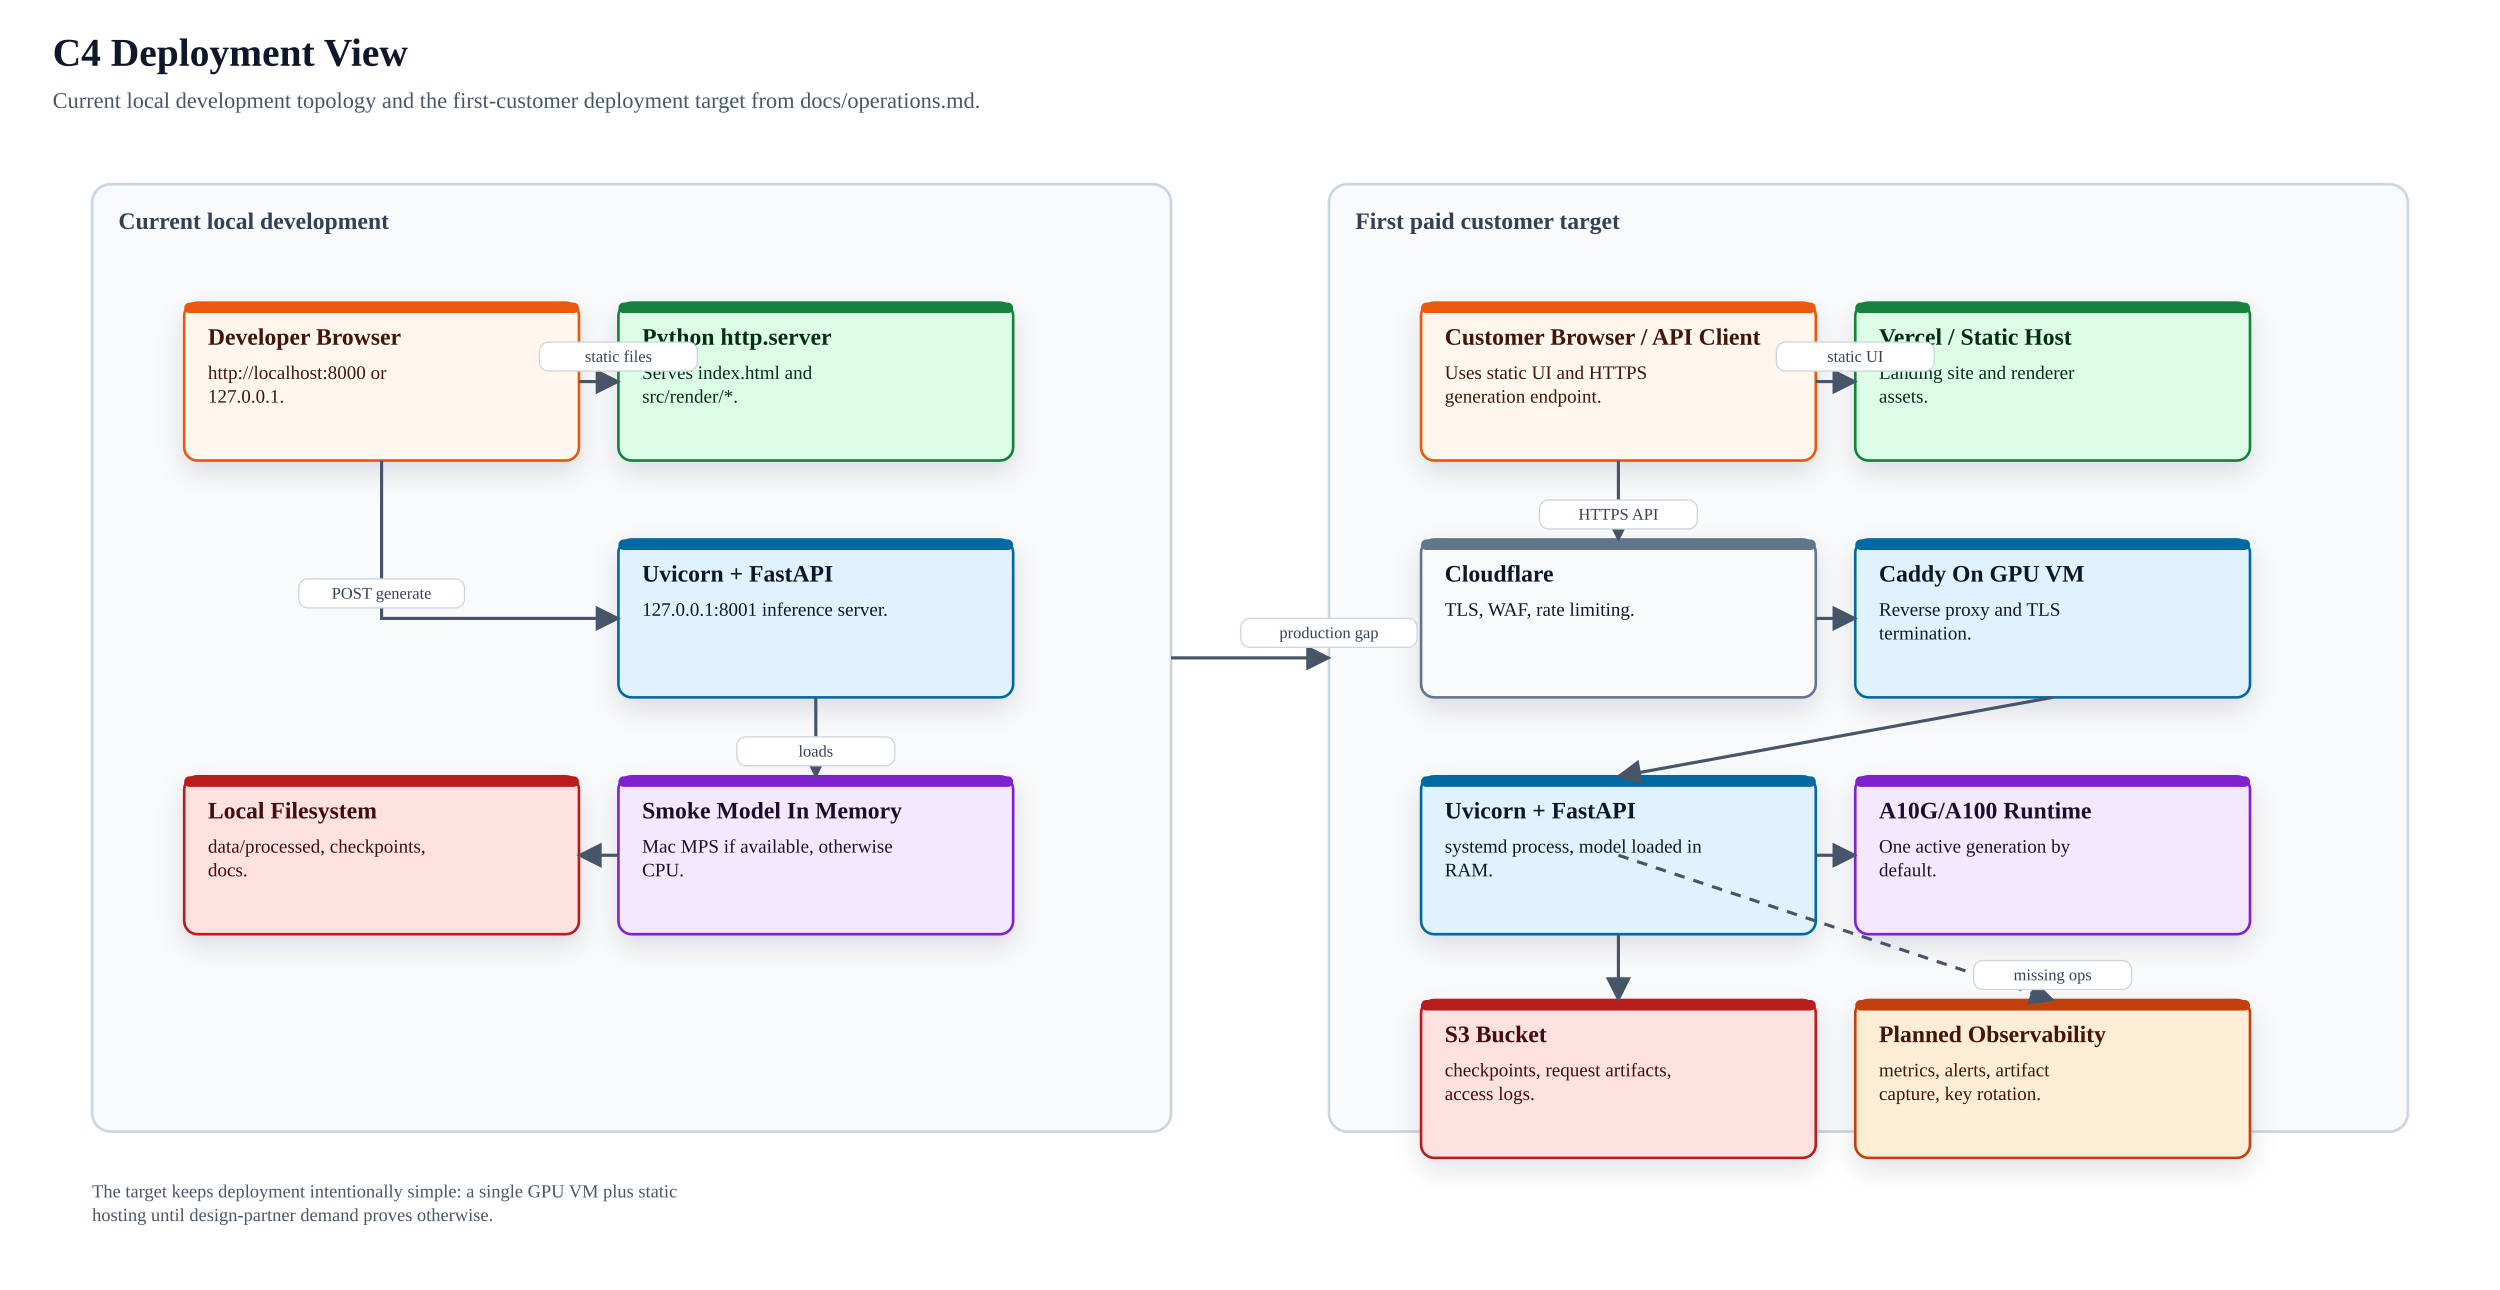
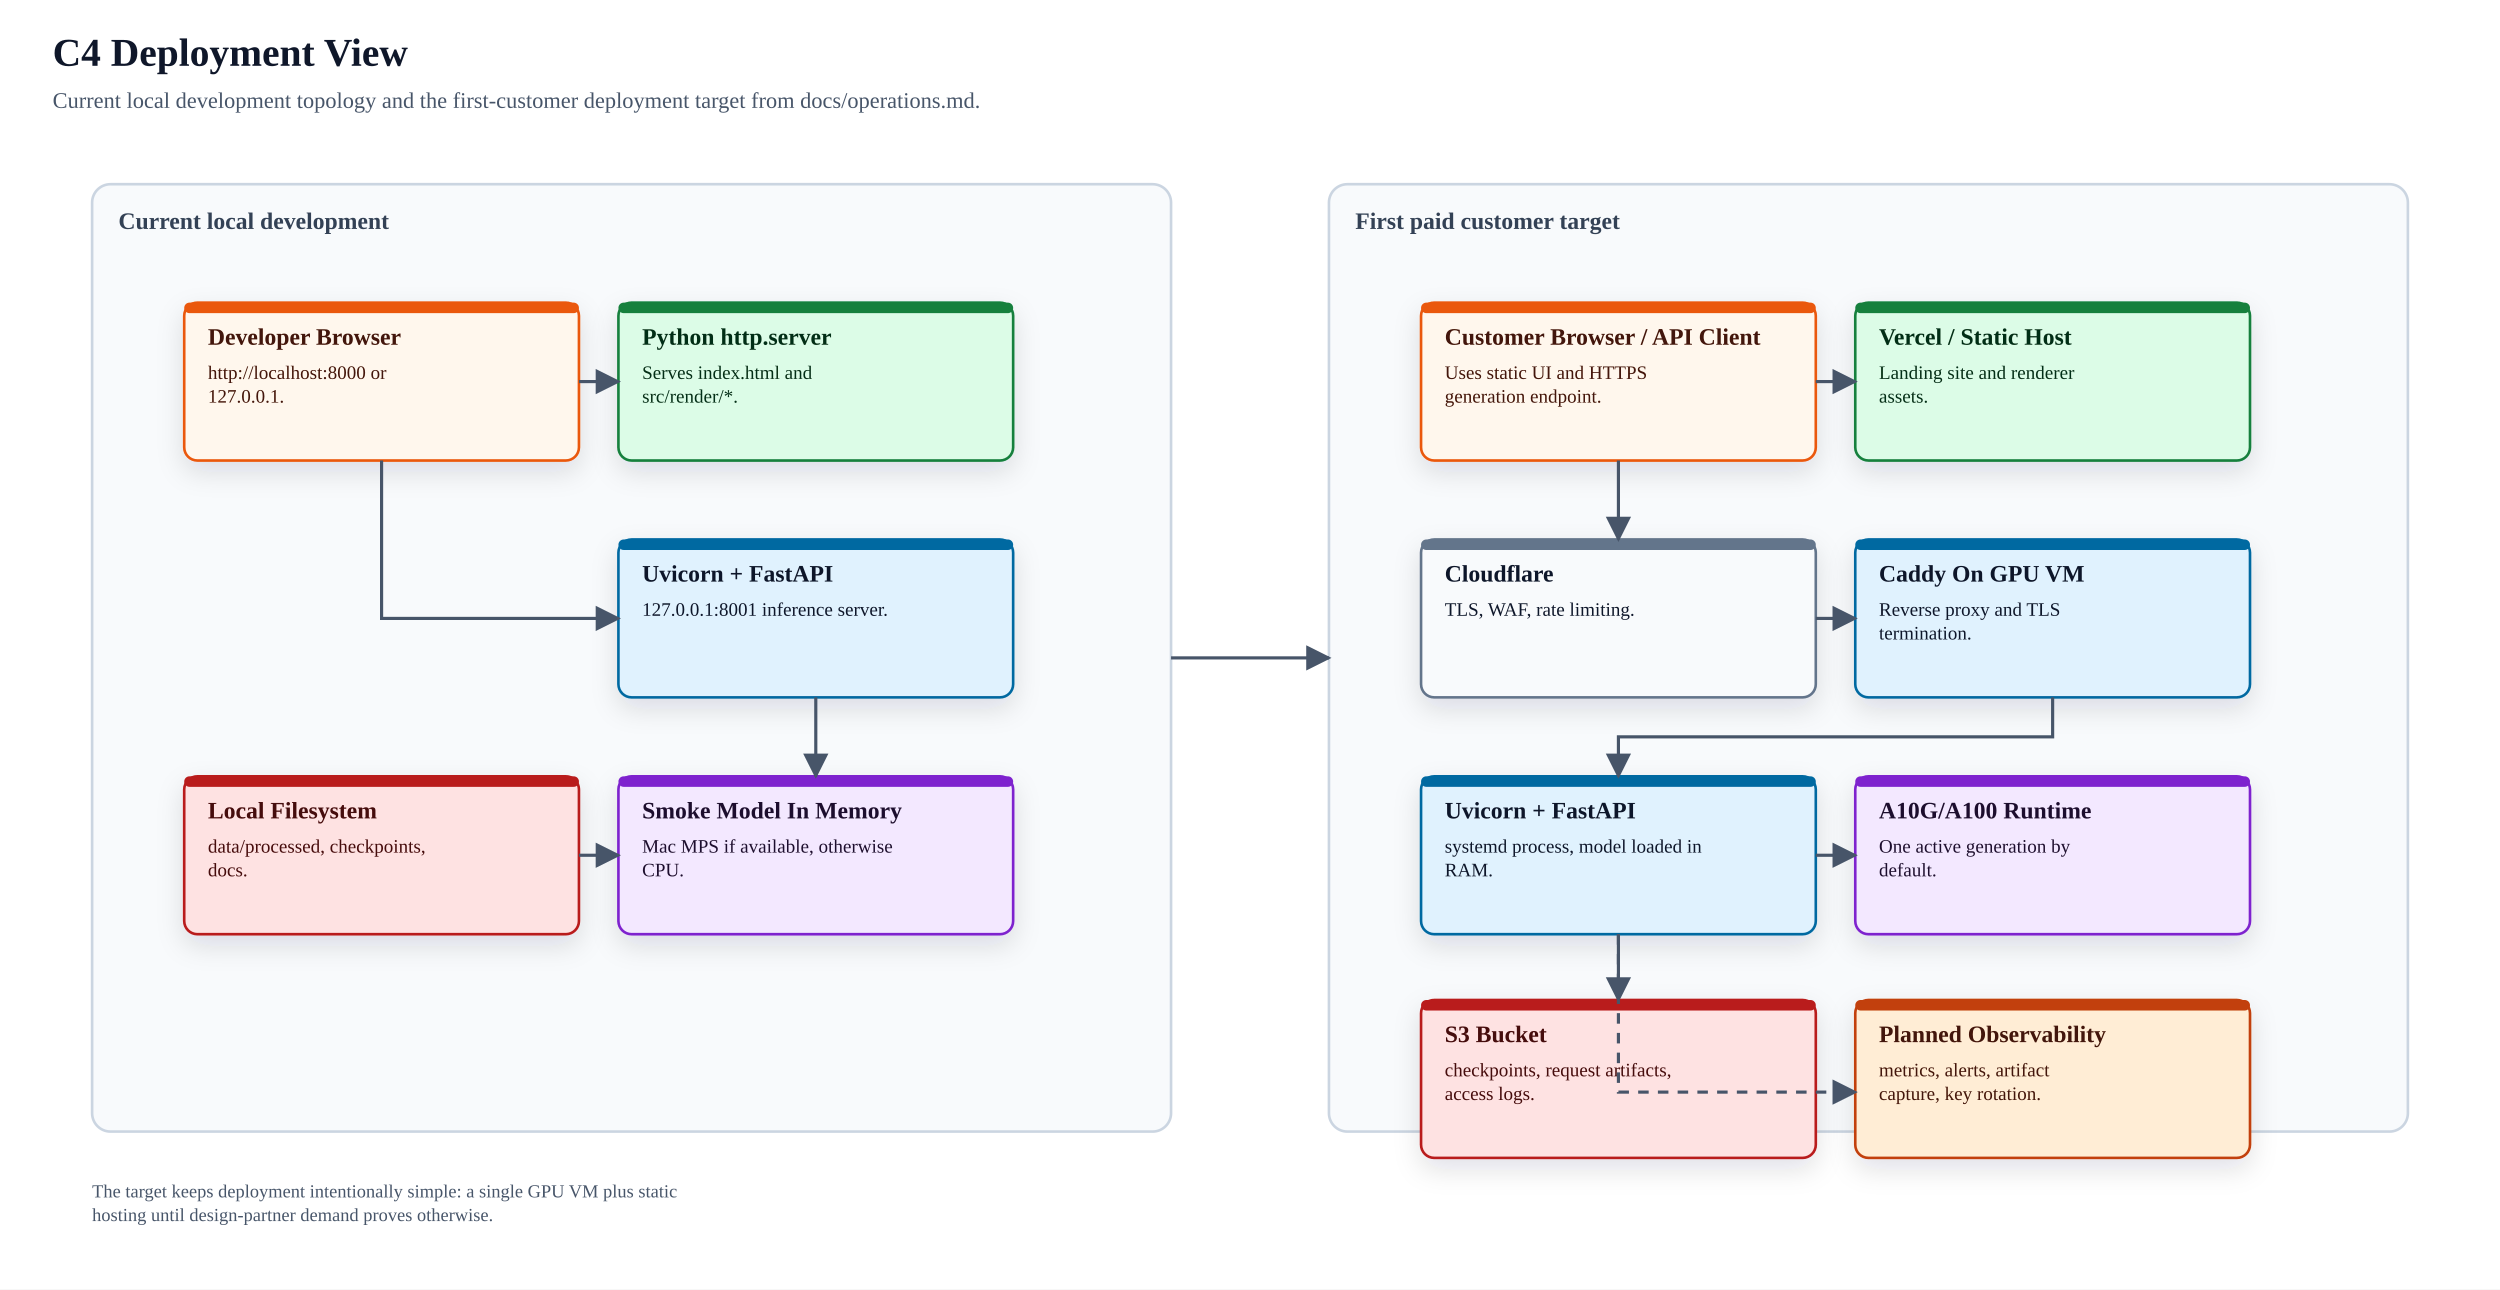
<svg xmlns="http://www.w3.org/2000/svg" width="1900" height="980" viewBox="0 0 1900 980" role="img" aria-label="C4 Deployment View - Current Local State And First-Customer Target">
  <defs>
    <marker id="arrow" viewBox="0 0 10 10" refX="9" refY="5" markerWidth="8" markerHeight="8" orient="auto-start-reverse">
      <path d="M 0 0 L 10 5 L 0 10 z" fill="#475569" />
    </marker>
    <filter id="shadow" x="-15%" y="-20%" width="130%" height="150%">
      <feDropShadow dx="0" dy="8" stdDeviation="10" flood-color="#0f172a" flood-opacity="0.12" />
    </filter>
  </defs>
  <rect width="100%" height="100%" fill="#ffffff" />
  <text x="40" y="50" font-size="30" font-weight="800" fill="#0f172a">C4 Deployment View</text>
  <text x="40" y="82" font-size="17" fill="#475569">Current local development topology and the first-customer deployment target from docs/operations.md.</text>
  <rect x="70" y="140" width="820" height="720" rx="14" fill="#f8fafc" stroke="#cbd5e1" stroke-width="2" />
  <text x="90" y="174" font-size="18" font-weight="800" fill="#334155">Current local development</text>
  <rect x="1010" y="140" width="820" height="720" rx="14" fill="#f8fafc" stroke="#cbd5e1" stroke-width="2" />
  <text x="1030" y="174" font-size="18" font-weight="800" fill="#334155">First paid customer target</text>
  <g filter="url(#shadow)">
    <rect x="140" y="230" width="300" height="120" rx="10" fill="#fff7ed" stroke="#ea580c" stroke-width="2" />
    <rect x="140" y="230" width="300" height="8" rx="4" fill="#ea580c" />
    <text x="158" y="262" font-size="18" font-weight="800" fill="#431407">Developer Browser</text>
    <text x="158" y="288" font-size="14.5" fill="#431407">http://localhost:8000 or</text>
    <text x="158" y="306" font-size="14.5" fill="#431407">127.0.0.1.</text>
  </g>
  <g filter="url(#shadow)">
    <rect x="470" y="230" width="300" height="120" rx="10" fill="#dcfce7" stroke="#15803d" stroke-width="2" />
    <rect x="470" y="230" width="300" height="8" rx="4" fill="#15803d" />
    <text x="488" y="262" font-size="18" font-weight="800" fill="#052e16">Python http.server</text>
    <text x="488" y="288" font-size="14.5" fill="#052e16">Serves index.html and</text>
    <text x="488" y="306" font-size="14.5" fill="#052e16">src/render/*.</text>
  </g>
  <g filter="url(#shadow)">
    <rect x="470" y="410" width="300" height="120" rx="10" fill="#e0f2fe" stroke="#0369a1" stroke-width="2" />
    <rect x="470" y="410" width="300" height="8" rx="4" fill="#0369a1" />
    <text x="488" y="442" font-size="18" font-weight="800" fill="#0f172a">Uvicorn + FastAPI</text>
    <text x="488" y="468" font-size="14.5" fill="#0f172a">127.0.0.1:8001 inference server.</text>
  </g>
  <g filter="url(#shadow)">
    <rect x="140" y="590" width="300" height="120" rx="10" fill="#fee2e2" stroke="#b91c1c" stroke-width="2" />
    <rect x="140" y="590" width="300" height="8" rx="4" fill="#b91c1c" />
    <text x="158" y="622" font-size="18" font-weight="800" fill="#450a0a">Local Filesystem</text>
    <text x="158" y="648" font-size="14.5" fill="#450a0a">data/processed, checkpoints,</text>
    <text x="158" y="666" font-size="14.5" fill="#450a0a">docs.</text>
  </g>
  <g filter="url(#shadow)">
    <rect x="470" y="590" width="300" height="120" rx="10" fill="#f3e8ff" stroke="#7e22ce" stroke-width="2" />
    <rect x="470" y="590" width="300" height="8" rx="4" fill="#7e22ce" />
    <text x="488" y="622" font-size="18" font-weight="800" fill="#1f102e">Smoke Model In Memory</text>
    <text x="488" y="648" font-size="14.5" fill="#1f102e">Mac MPS if available, otherwise</text>
    <text x="488" y="666" font-size="14.5" fill="#1f102e">CPU.</text>
  </g>
  <g filter="url(#shadow)">
    <rect x="1080" y="230" width="300" height="120" rx="10" fill="#fff7ed" stroke="#ea580c" stroke-width="2" />
    <rect x="1080" y="230" width="300" height="8" rx="4" fill="#ea580c" />
    <text x="1098" y="262" font-size="18" font-weight="800" fill="#431407">Customer Browser / API Client</text>
    <text x="1098" y="288" font-size="14.5" fill="#431407">Uses static UI and HTTPS</text>
    <text x="1098" y="306" font-size="14.5" fill="#431407">generation endpoint.</text>
  </g>
  <g filter="url(#shadow)">
    <rect x="1410" y="230" width="300" height="120" rx="10" fill="#dcfce7" stroke="#15803d" stroke-width="2" />
    <rect x="1410" y="230" width="300" height="8" rx="4" fill="#15803d" />
    <text x="1428" y="262" font-size="18" font-weight="800" fill="#052e16">Vercel / Static Host</text>
    <text x="1428" y="288" font-size="14.5" fill="#052e16">Landing site and renderer</text>
    <text x="1428" y="306" font-size="14.5" fill="#052e16">assets.</text>
  </g>
  <g filter="url(#shadow)">
    <rect x="1080" y="410" width="300" height="120" rx="10" fill="#f8fafc" stroke="#64748b" stroke-width="2" />
    <rect x="1080" y="410" width="300" height="8" rx="4" fill="#64748b" />
    <text x="1098" y="442" font-size="18" font-weight="800" fill="#0f172a">Cloudflare</text>
    <text x="1098" y="468" font-size="14.5" fill="#0f172a">TLS, WAF, rate limiting.</text>
  </g>
  <g filter="url(#shadow)">
    <rect x="1410" y="410" width="300" height="120" rx="10" fill="#e0f2fe" stroke="#0369a1" stroke-width="2" />
    <rect x="1410" y="410" width="300" height="8" rx="4" fill="#0369a1" />
    <text x="1428" y="442" font-size="18" font-weight="800" fill="#0f172a">Caddy On GPU VM</text>
    <text x="1428" y="468" font-size="14.5" fill="#0f172a">Reverse proxy and TLS</text>
    <text x="1428" y="486" font-size="14.5" fill="#0f172a">termination.</text>
  </g>
  <g filter="url(#shadow)">
    <rect x="1080" y="590" width="300" height="120" rx="10" fill="#e0f2fe" stroke="#0369a1" stroke-width="2" />
    <rect x="1080" y="590" width="300" height="8" rx="4" fill="#0369a1" />
    <text x="1098" y="622" font-size="18" font-weight="800" fill="#0f172a">Uvicorn + FastAPI</text>
    <text x="1098" y="648" font-size="14.5" fill="#0f172a">systemd process, model loaded in</text>
    <text x="1098" y="666" font-size="14.5" fill="#0f172a">RAM.</text>
  </g>
  <g filter="url(#shadow)">
    <rect x="1410" y="590" width="300" height="120" rx="10" fill="#f3e8ff" stroke="#7e22ce" stroke-width="2" />
    <rect x="1410" y="590" width="300" height="8" rx="4" fill="#7e22ce" />
    <text x="1428" y="622" font-size="18" font-weight="800" fill="#1f102e">A10G/A100 Runtime</text>
    <text x="1428" y="648" font-size="14.5" fill="#1f102e">One active generation by</text>
    <text x="1428" y="666" font-size="14.5" fill="#1f102e">default.</text>
  </g>
  <g filter="url(#shadow)">
    <rect x="1080" y="760" width="300" height="120" rx="10" fill="#fee2e2" stroke="#b91c1c" stroke-width="2" />
    <rect x="1080" y="760" width="300" height="8" rx="4" fill="#b91c1c" />
    <text x="1098" y="792" font-size="18" font-weight="800" fill="#450a0a">S3 Bucket</text>
    <text x="1098" y="818" font-size="14.5" fill="#450a0a">checkpoints, request artifacts,</text>
    <text x="1098" y="836" font-size="14.5" fill="#450a0a">access logs.</text>
  </g>
  <g filter="url(#shadow)">
    <rect x="1410" y="760" width="300" height="120" rx="10" fill="#ffedd5" stroke="#c2410c" stroke-width="2" />
    <rect x="1410" y="760" width="300" height="8" rx="4" fill="#c2410c" />
    <text x="1428" y="792" font-size="18" font-weight="800" fill="#431407">Planned Observability</text>
    <text x="1428" y="818" font-size="14.5" fill="#431407">metrics, alerts, artifact</text>
    <text x="1428" y="836" font-size="14.5" fill="#431407">capture, key rotation.</text>
  </g>
  <path d="M 440 290 L 470 290" fill="none" stroke="#475569" stroke-width="2.4" marker-end="url(#arrow)" />
-   <rect x="410" y="260" width="120" height="22" rx="7" fill="#ffffff" stroke="#cbd5e1" />
-   <text x="470" y="275" text-anchor="middle" font-size="12.5" fill="#334155">static files</text>
  <path d="M 290 350 L 290 470 L 470 470" fill="none" stroke="#475569" stroke-width="2.4" marker-end="url(#arrow)" />
-   <rect x="227" y="440" width="126" height="22" rx="7" fill="#ffffff" stroke="#cbd5e1" />
-   <text x="290" y="455" text-anchor="middle" font-size="12.5" fill="#334155">POST generate</text>
  <path d="M 620 530 L 620 590" fill="none" stroke="#475569" stroke-width="2.4" marker-end="url(#arrow)" />
-   <rect x="560" y="560" width="120" height="22" rx="7" fill="#ffffff" stroke="#cbd5e1" />
-   <text x="620" y="575" text-anchor="middle" font-size="12.5" fill="#334155">loads</text>
-   <path d="M 470 650 L 440 650" fill="none" stroke="#475569" stroke-width="2.4" marker-end="url(#arrow)" />
+   <path d="M 440 650 L 470 650" fill="none" stroke="#475569" stroke-width="2.4" marker-end="url(#arrow)" />
  <path d="M 1380 290 L 1410 290" fill="none" stroke="#475569" stroke-width="2.4" marker-end="url(#arrow)" />
-   <rect x="1350" y="260" width="120" height="22" rx="7" fill="#ffffff" stroke="#cbd5e1" />
-   <text x="1410" y="275" text-anchor="middle" font-size="12.5" fill="#334155">static UI</text>
  <path d="M 1230 350 L 1230 410" fill="none" stroke="#475569" stroke-width="2.4" marker-end="url(#arrow)" />
-   <rect x="1170" y="380" width="120" height="22" rx="7" fill="#ffffff" stroke="#cbd5e1" />
-   <text x="1230" y="395" text-anchor="middle" font-size="12.5" fill="#334155">HTTPS API</text>
  <path d="M 1380 470 L 1410 470" fill="none" stroke="#475569" stroke-width="2.4" marker-end="url(#arrow)" />
-   <path d="M 1560 530 L 1230 590" fill="none" stroke="#475569" stroke-width="2.4" marker-end="url(#arrow)" />
+   <path d="M 1560 530 L 1560 560 L 1230 560 L 1230 590" fill="none" stroke="#475569" stroke-width="2.4" marker-end="url(#arrow)" />
  <path d="M 1380 650 L 1410 650" fill="none" stroke="#475569" stroke-width="2.4" marker-end="url(#arrow)" />
  <path d="M 1230 710 L 1230 760" fill="none" stroke="#475569" stroke-width="2.4" marker-end="url(#arrow)" />
-   <path d="M 1230 650 L 1560 760" fill="none" stroke="#475569" stroke-width="2.4" stroke-dasharray="8 7" marker-end="url(#arrow)" />
-   <rect x="1500" y="730" width="120" height="22" rx="7" fill="#ffffff" stroke="#cbd5e1" />
-   <text x="1560" y="745" text-anchor="middle" font-size="12.5" fill="#334155">missing ops</text>
+   <path d="M 1230 710 L 1230 830 L 1410 830" fill="none" stroke="#475569" stroke-width="2.4" stroke-dasharray="8 7" marker-end="url(#arrow)" />
  <path d="M 890 500 L 1010 500" fill="none" stroke="#475569" stroke-width="2.4" marker-end="url(#arrow)" />
-   <rect x="943" y="470" width="134" height="22" rx="7" fill="#ffffff" stroke="#cbd5e1" />
-   <text x="1010" y="485" text-anchor="middle" font-size="12.5" fill="#334155">production gap</text>
  <text x="70" y="910" font-size="14" fill="#475569">The target keeps deployment intentionally simple: a single GPU VM plus static</text>
  <text x="70" y="928" font-size="14" fill="#475569">hosting until design-partner demand proves otherwise.</text>
</svg>
